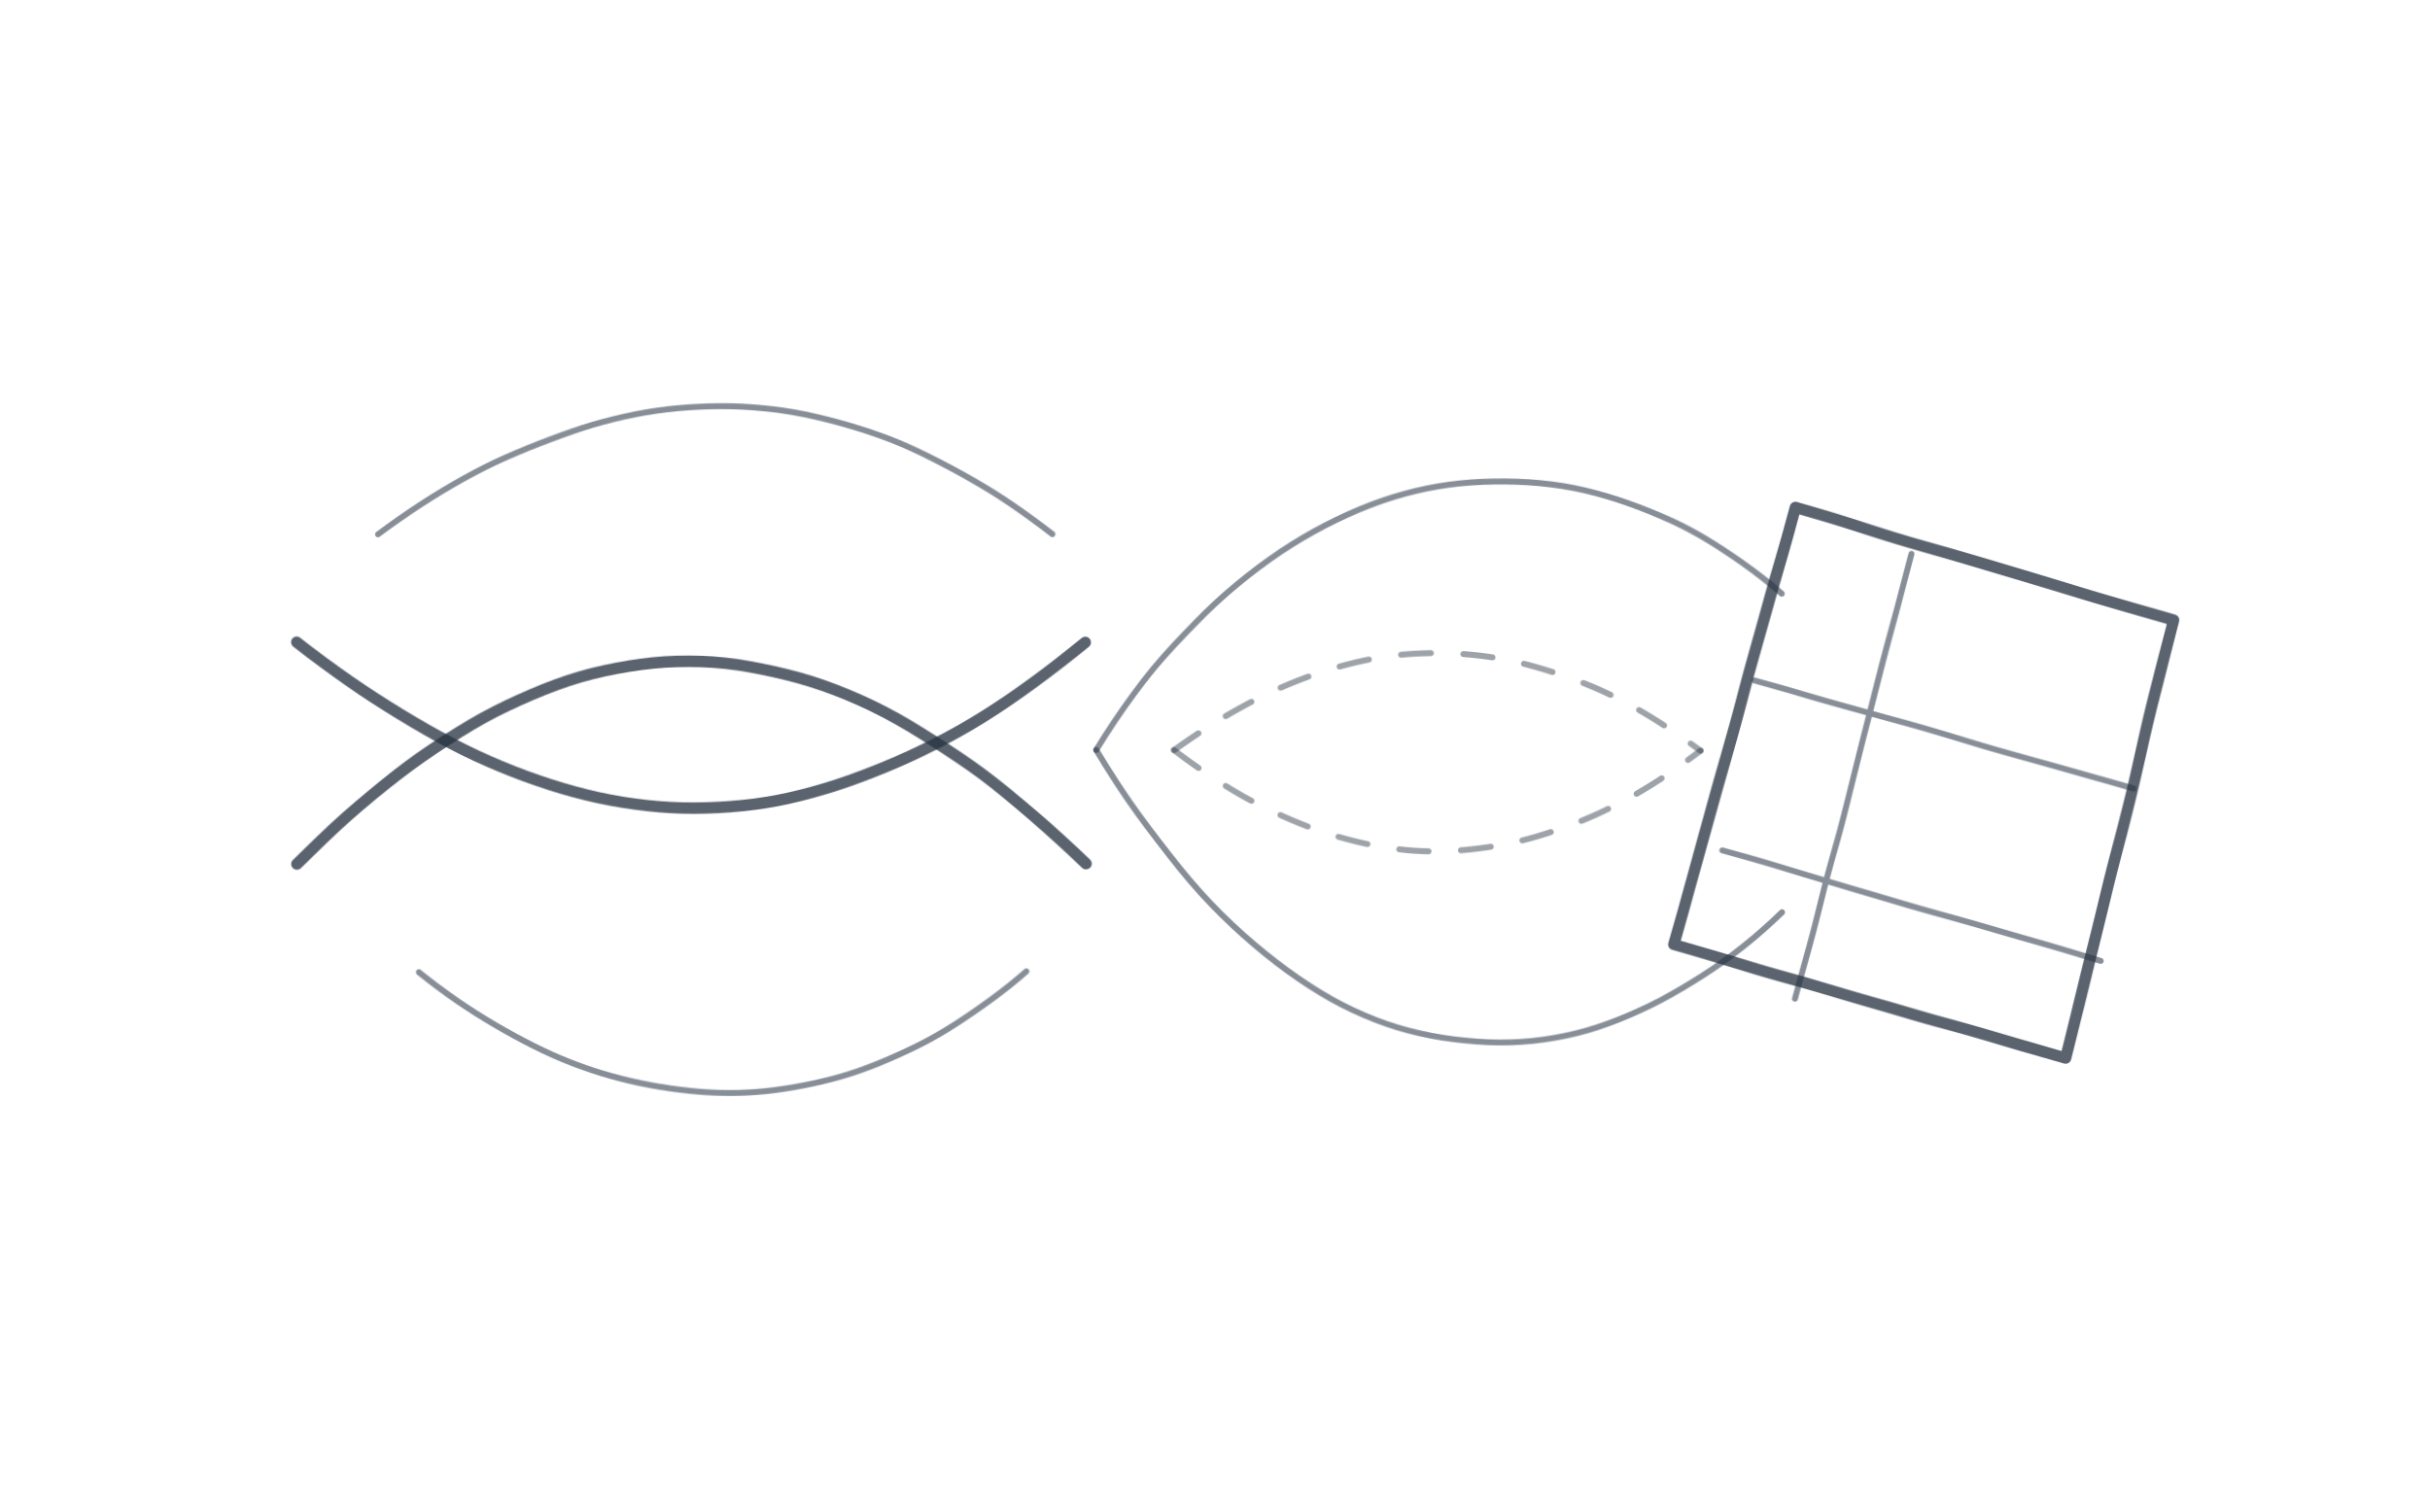
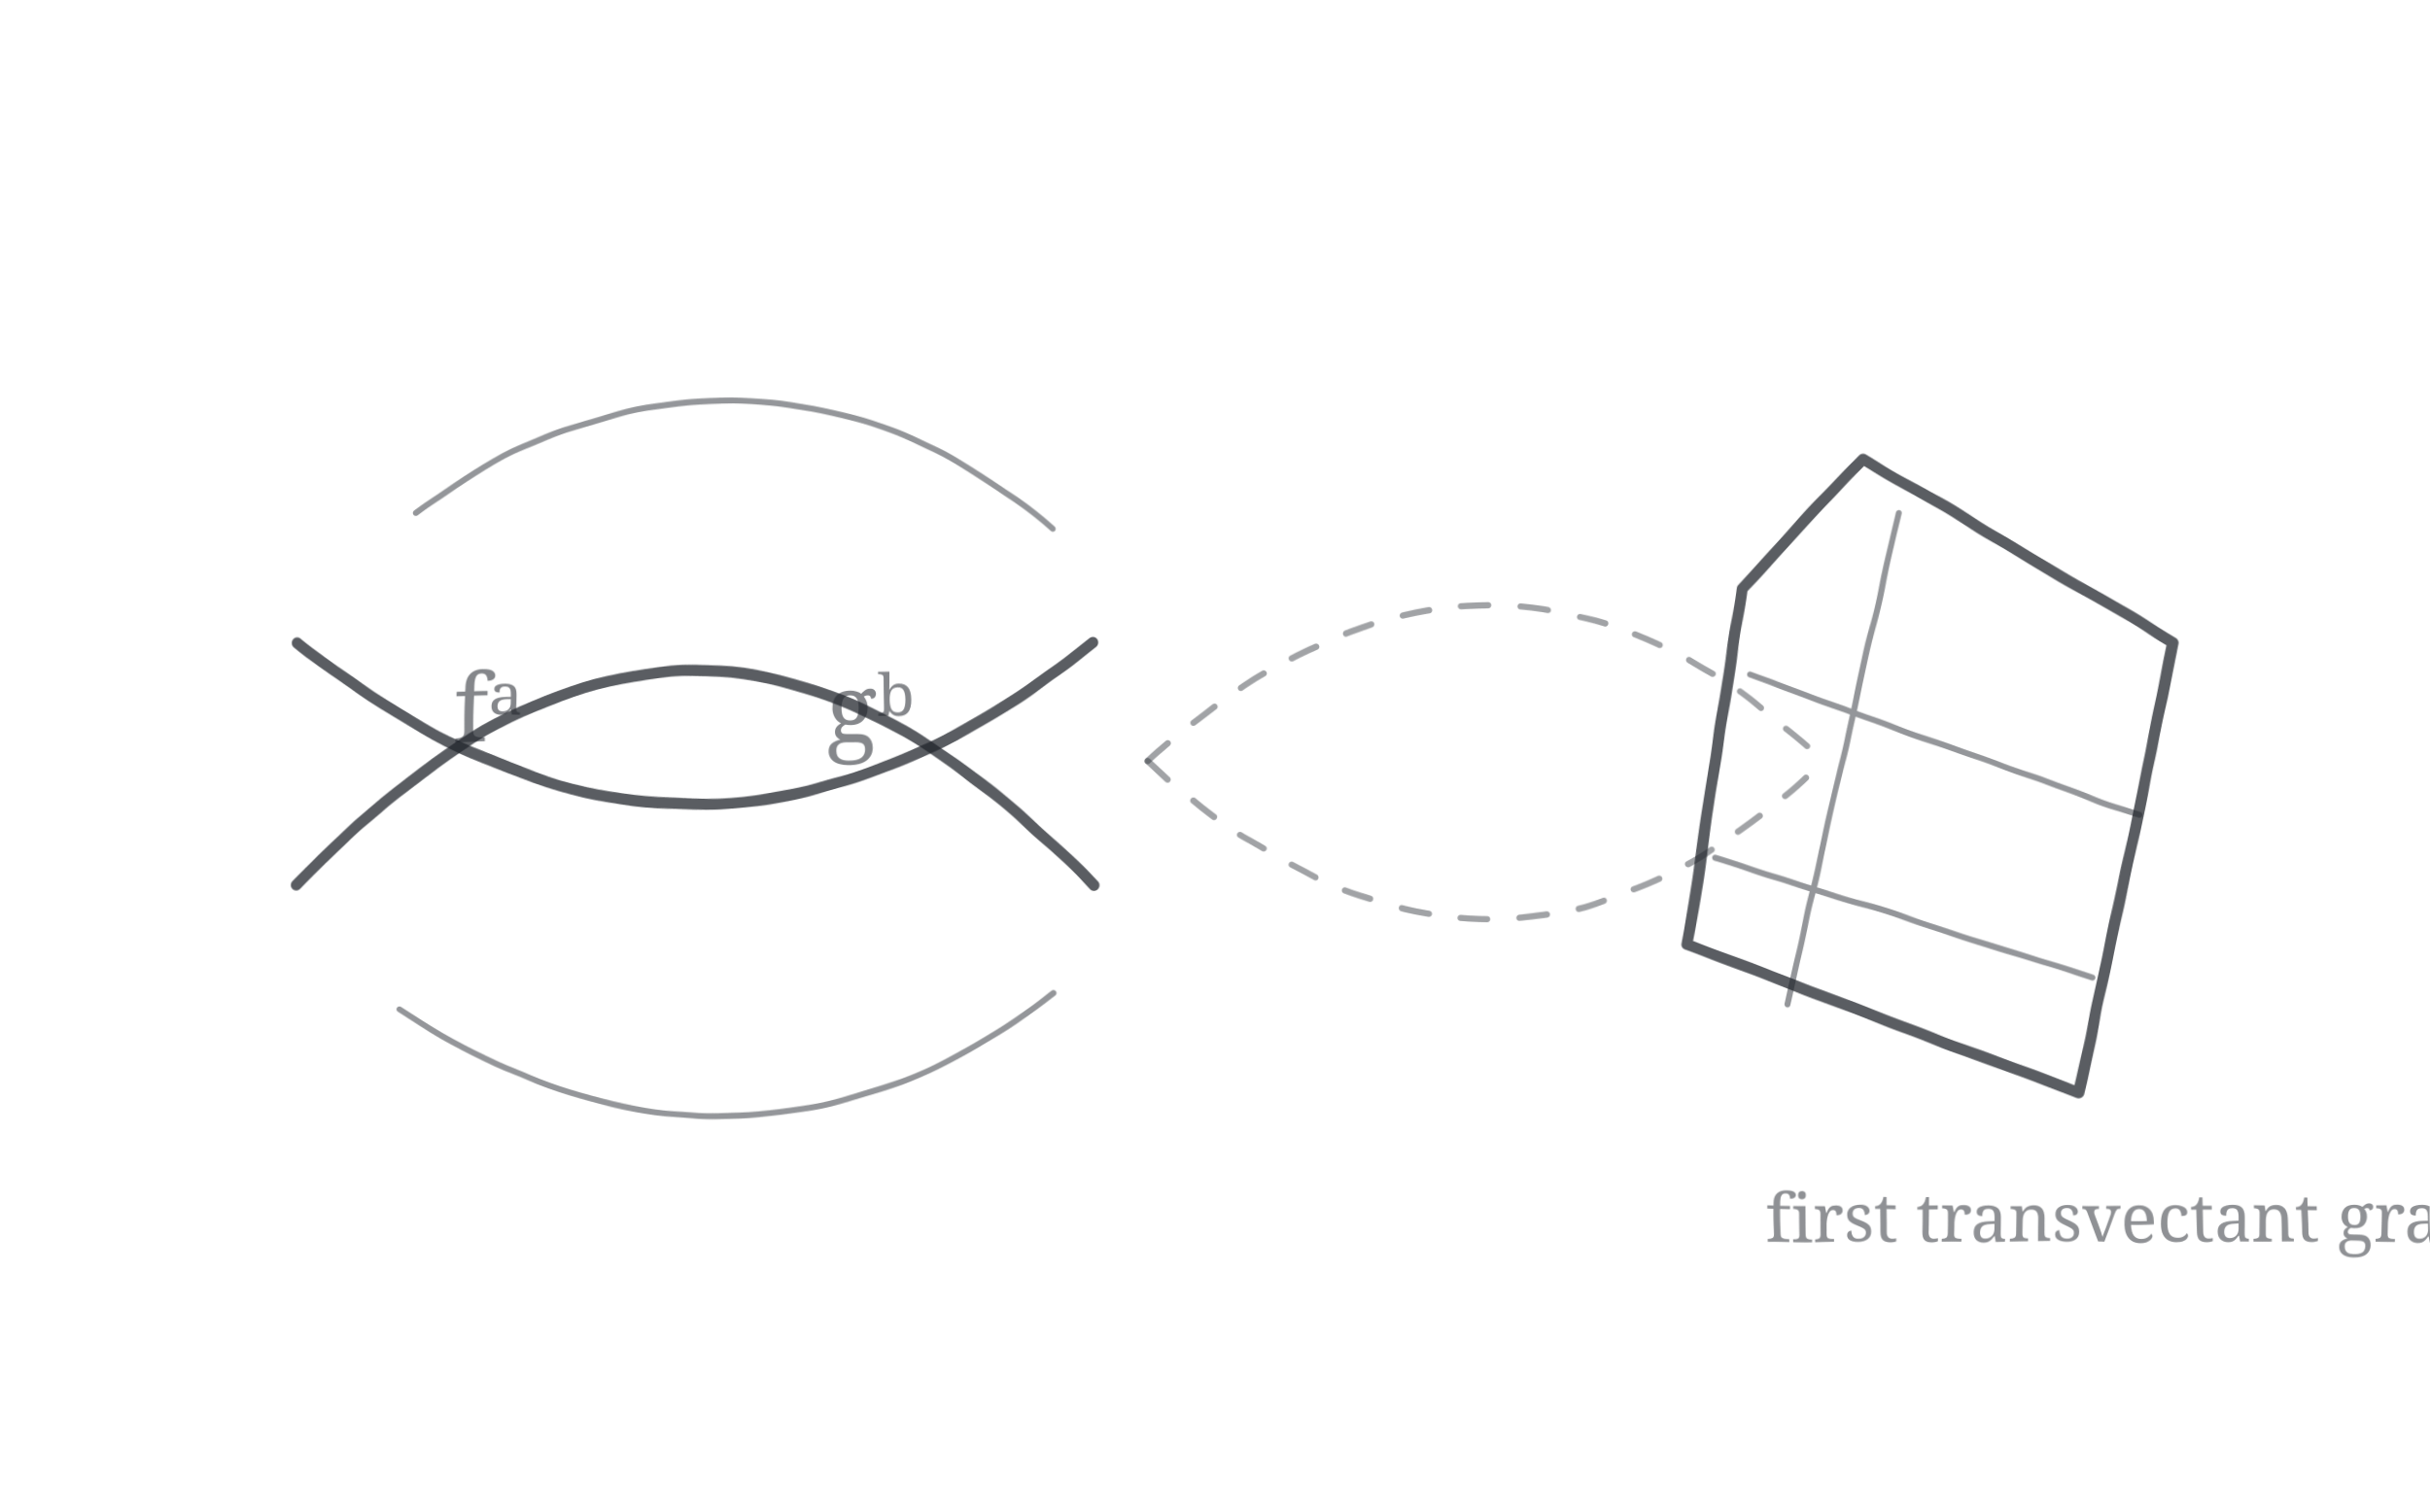
<svg xmlns="http://www.w3.org/2000/svg" viewBox="0 0 900 560" role="img" aria-hidden="true">
  <defs>
-     <filter id="pencil" x="-8%" y="-8%" width="116%" height="116%">
-       <feTurbulence type="fractalNoise" baseFrequency="0.018" numOctaves="2" seed="8" result="noise" />
-       <feDisplacementMap in="SourceGraphic" in2="noise" scale="1.15" xChannelSelector="R" yChannelSelector="G" />
+     <filter id="rough" x="-10%" y="-10%" width="120%" height="120%">
+       <feTurbulence type="fractalNoise" baseFrequency="0.035" numOctaves="2" seed="17" result="noise" />
+       <feDisplacementMap in="SourceGraphic" in2="noise" scale="1.35" xChannelSelector="R" yChannelSelector="G" />
    </filter>
    <style>
-     .line{fill:none;stroke:#263241;stroke-width:4.2;stroke-linecap:round;stroke-linejoin:round;filter:url(#pencil);opacity:.76}
-     .thin{fill:none;stroke:#263241;stroke-width:2.2;stroke-linecap:round;stroke-linejoin:round;filter:url(#pencil);opacity:.55}
-     .dash{fill:none;stroke:#263241;stroke-width:2.2;stroke-linecap:round;stroke-linejoin:round;stroke-dasharray:11 12;filter:url(#pencil);opacity:.45}
-     .mark{fill:#263241;opacity:.78;filter:url(#pencil)}
-     .accent{fill:#8b2f2f;opacity:.8;filter:url(#pencil)}
+     .p{fill:none;stroke:#20242b;stroke-width:4.1;stroke-linecap:round;stroke-linejoin:round;filter:url(#rough);opacity:.74}
+     .q{fill:none;stroke:#20242b;stroke-width:2.2;stroke-linecap:round;stroke-linejoin:round;filter:url(#rough);opacity:.48}
+     .r{fill:none;stroke:#20242b;stroke-width:1.45;stroke-linecap:round;stroke-linejoin:round;filter:url(#rough);opacity:.30}
+     .d{fill:none;stroke:#20242b;stroke-width:2.3;stroke-linecap:round;stroke-linejoin:round;stroke-dasharray:10 12;filter:url(#rough);opacity:.42}
+     .m{fill:#20242b;filter:url(#rough);opacity:.72}
+     .a{fill:#8c2f2f;stroke:#8c2f2f;stroke-width:1.8;filter:url(#rough);opacity:.8}
+     .wash{fill:#20242b;opacity:.045;filter:url(#rough)}
+     .txt{font-family:EB Garamond, Georgia, serif;font-size:35px;fill:#20242b;opacity:.55;filter:url(#rough)}
+     .small{font-family:EB Garamond, Georgia, serif;font-size:25px;fill:#20242b;opacity:.50;filter:url(#rough)}
  </style>
  </defs>
-   <path class="line" d="M110 320 C210 220,300 220,402 320" />
-   <path class="line" d="M110 238 C215 320,300 320,402 238" />
-   <path class="thin" d="M155 360 C230 420,310 420,380 360 M140 198 C225 135,310 135,390 198" />
-   <path class="dash" d="M435 278 C500 230,565 230,630 278" />
-   <path class="dash" d="M435 278 C500 328,565 328,630 278" />
-   <path class="line" d="M665 188 L805 230 L765 392 L620 350 Z" />
-   <path class="thin" d="M650 252 L790 292 M638 315 L778 356 M708 205 L665 370" />
-   <path class="thin" d="M406 278 C480 160,585 155,660 220" />
-   <path class="thin" d="M406 278 C485 410,585 410,660 338" />
+   <path class="p" d="M110 238 C210 318 305 318 405 238" />
+   <path class="p" d="M110 328 C210 222 305 222 405 328" />
+   <path class="q" d="M154 190 C230 132 320 135 390 196 M148 374 C232 430 318 425 390 368" />
+   <text class="txt" x="168" y="275">fᵃ</text>
+   <text class="txt" x="306" y="275">gᵇ</text>
+   <path class="d" d="M425 282 C510 205 595 205 675 282" />
+   <path class="d" d="M425 282 C510 360 595 360 675 282" />
+   <path class="p" d="M690 170 L805 238 L770 405 L625 350 L645 218 Z" />
+   <path class="q" d="M648 250 L792 302 M635 318 L775 362 M703 190 L662 372" />
+   <text class="small" x="654" y="460">first transvectant graph</text>
</svg>
